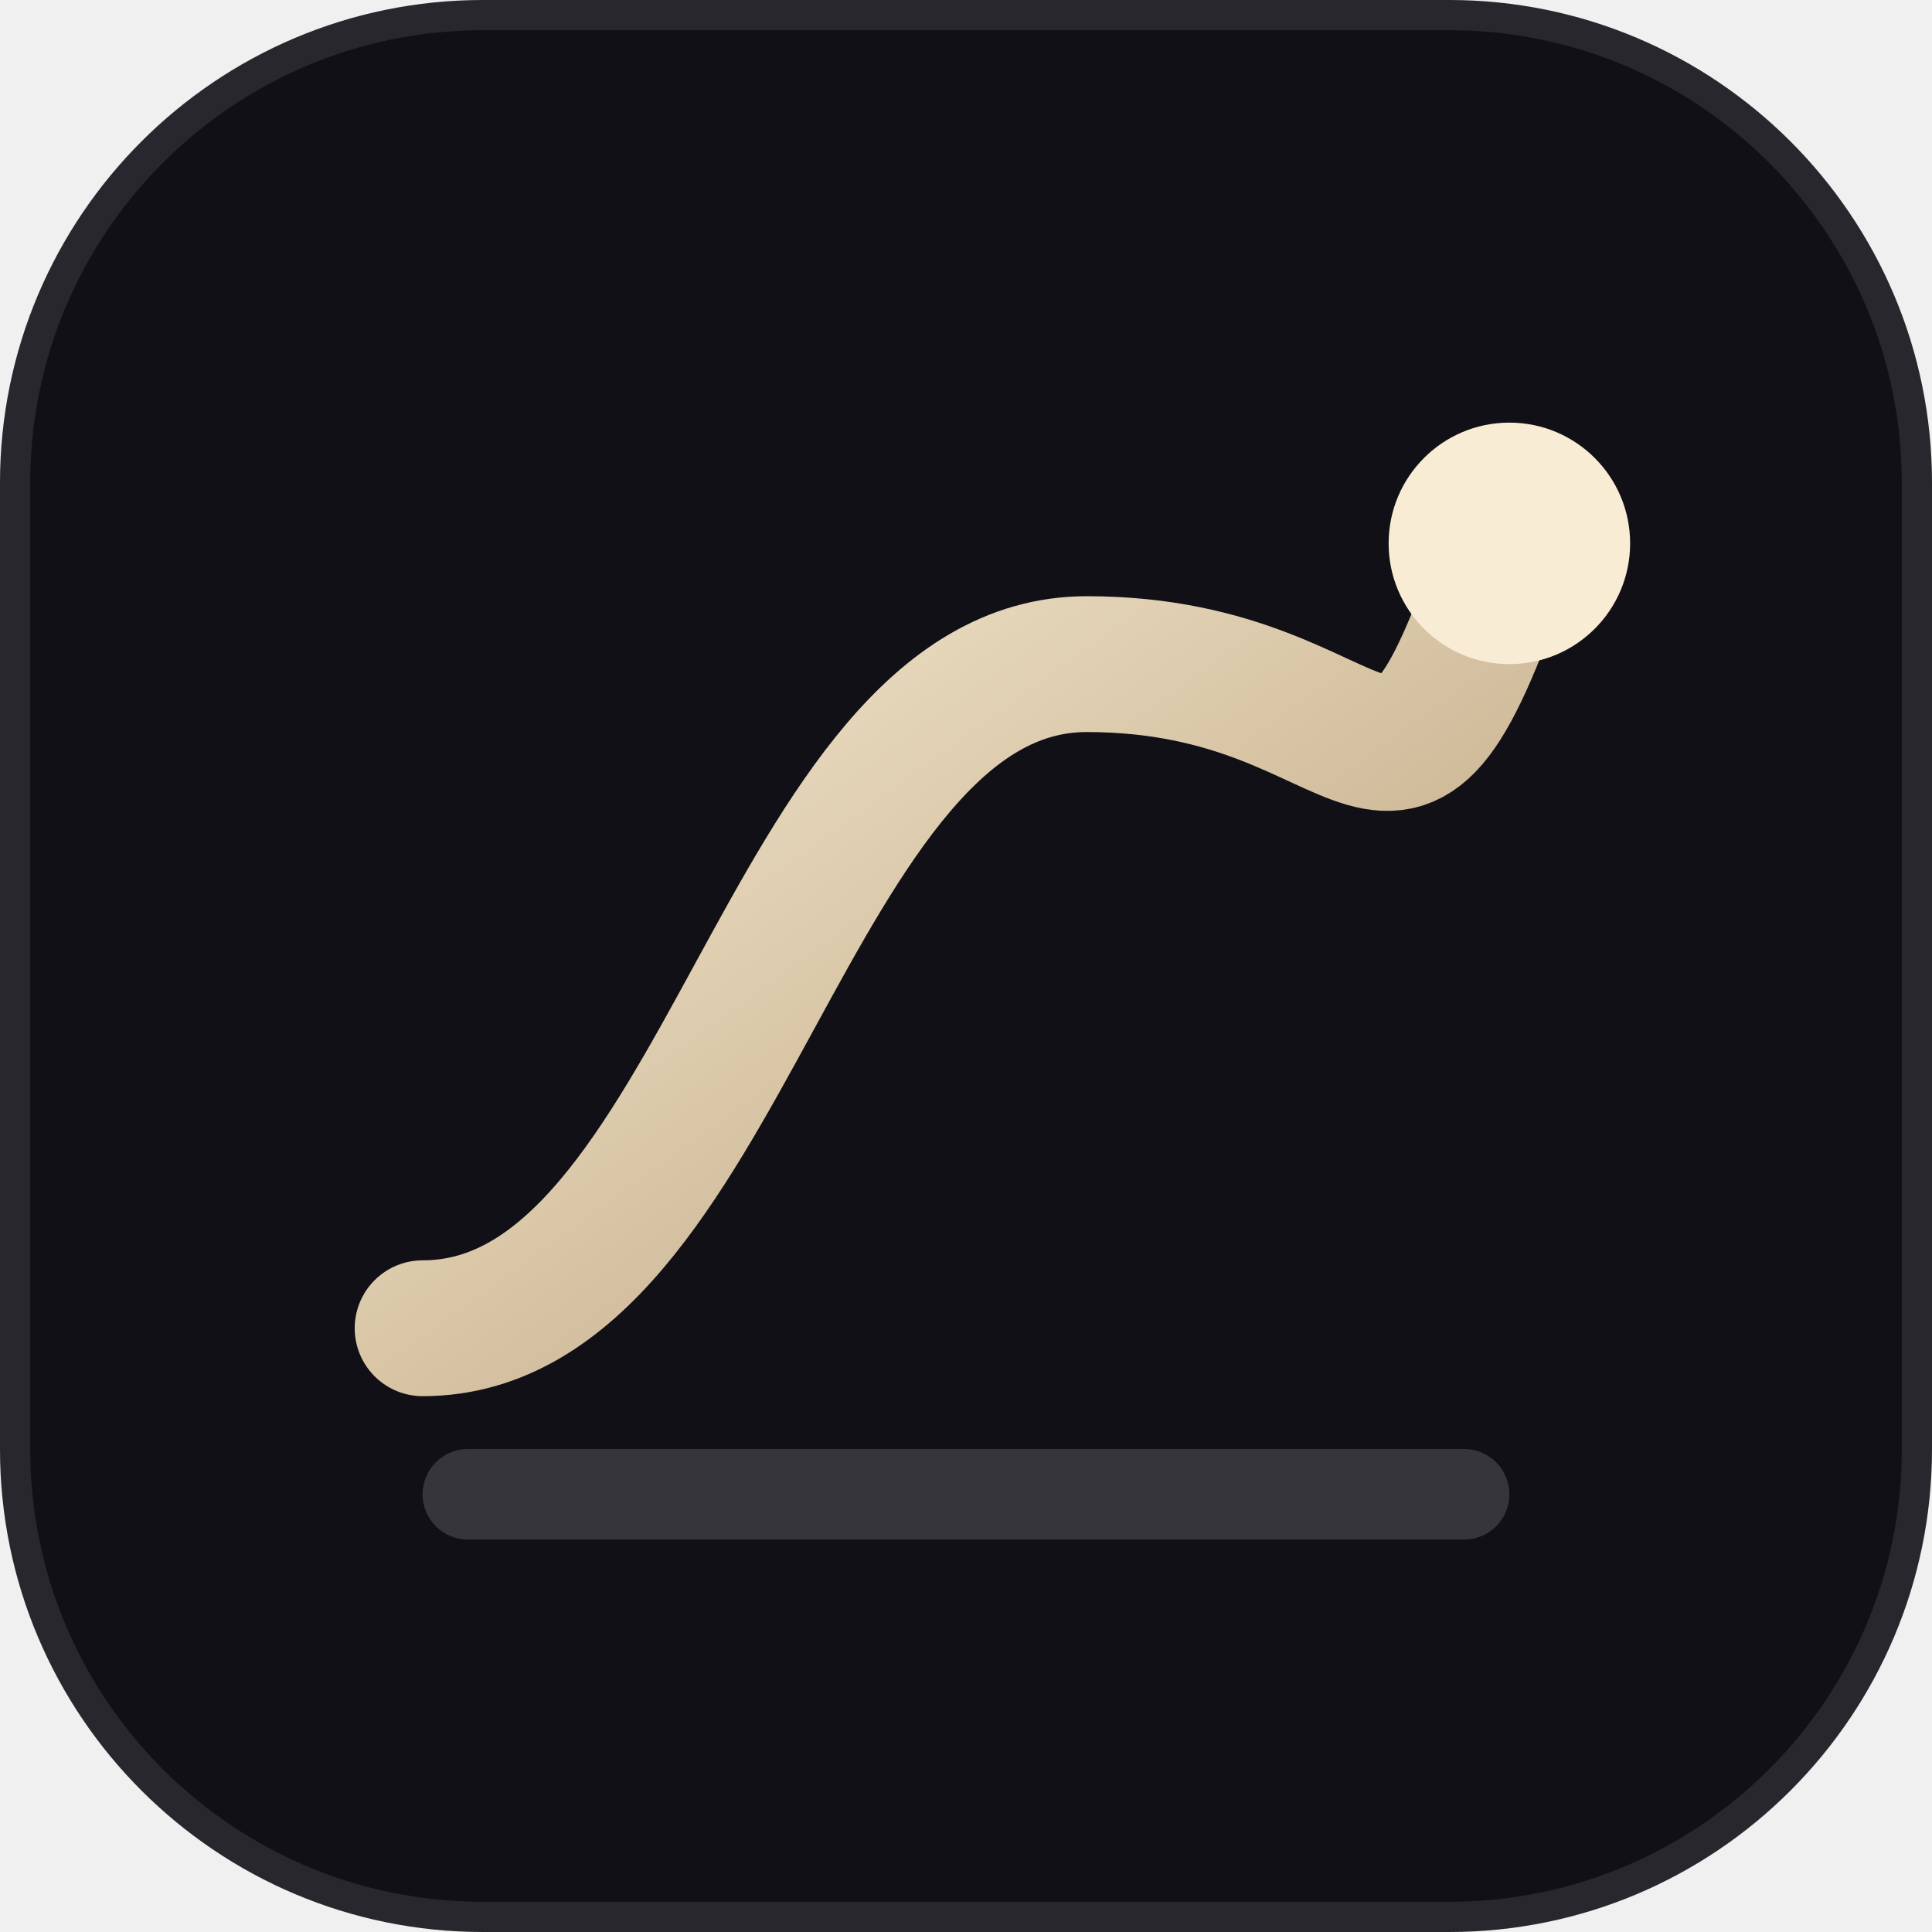
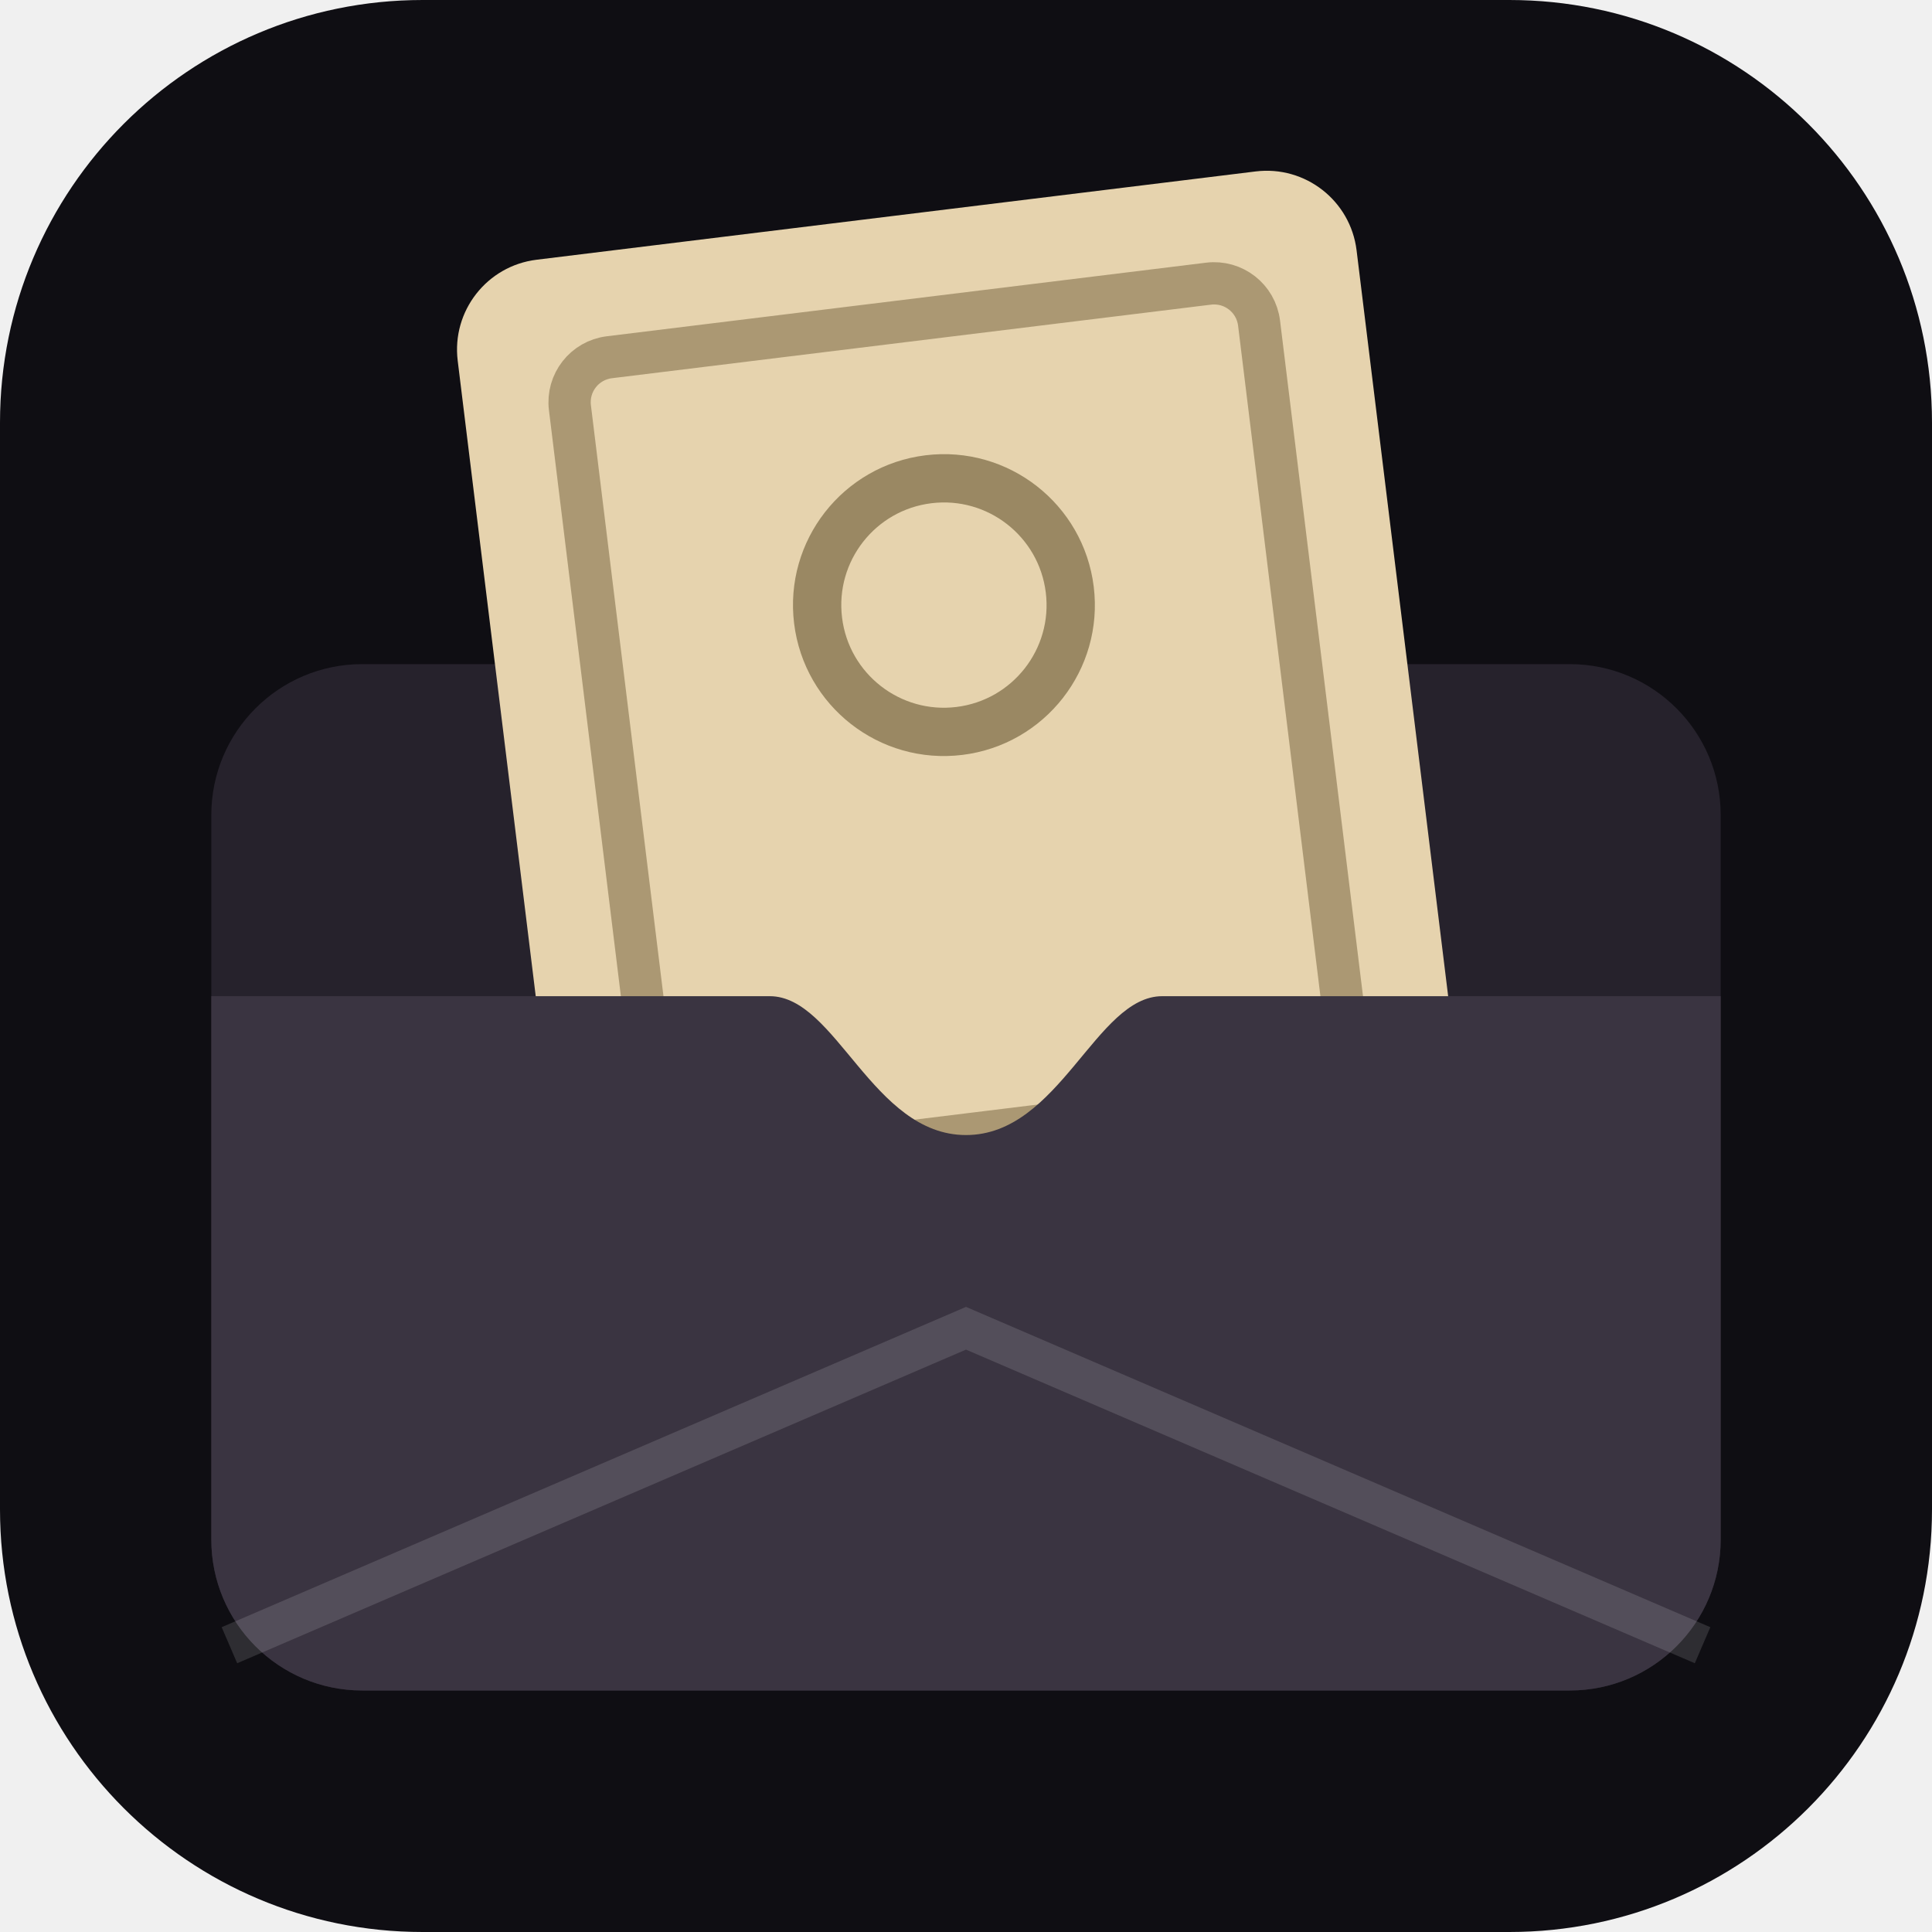
<svg xmlns="http://www.w3.org/2000/svg" viewBox="0 0 64 64">
-   <defs>
-     <linearGradient id="g" x1="0" y1="0" x2="1" y2="1">
-       <stop offset="0" stop-color="#f8ecd4" />
-       <stop offset="1" stop-color="#b9a07a" />
-     </linearGradient>
-   </defs>
-   <rect width="64" height="64" rx="16" fill="#111016" />
-   <rect x="0.5" y="0.5" width="63" height="63" rx="15.5" fill="none" stroke="#ffffff" stroke-opacity="0.1" />
-   <path d="M14 44 C 24 44, 26 22, 36 22 S 46 30, 50 18" fill="none" stroke="url(#g)" stroke-width="4.5" stroke-linecap="round" />
-   <circle cx="50" cy="18" r="4" fill="#f8ecd4" />
-   <rect x="14" y="48" width="36" height="3" rx="1.5" fill="#ffffff" fill-opacity="0.16" />
+   <rect width="64" height="64" rx="14" fill="#0f0e13" />
+   <rect x="7" y="22" width="50" height="34" rx="5" fill="#26222c" />
+   <g transform="rotate(-7 32 26)">
+     <rect x="17" y="7" width="30" height="34" rx="3" fill="#e6d3ae" />
+     <rect x="20.5" y="10.5" width="23" height="27" rx="1.5" fill="none" stroke="#7a6844" stroke-opacity="0.55" stroke-width="1.4" />
+     <circle cx="32" cy="20" r="4.2" fill="none" stroke="#7a6844" stroke-opacity="0.7" stroke-width="1.6" />
+   </g>
+   <path d="M7 33h18.5c2.2 0 3.4 4.6 6.5 4.6s4.3-4.6 6.5-4.6H57v18a5 5 0 0 1-5 5H12a5 5 0 0 1-5-5z" fill="#3a3441" />
+   <path d="M7.6 54.5 32 44l24.4 10.5" fill="none" stroke="#fff" stroke-opacity="0.13" stroke-width="1.3" />
</svg>
